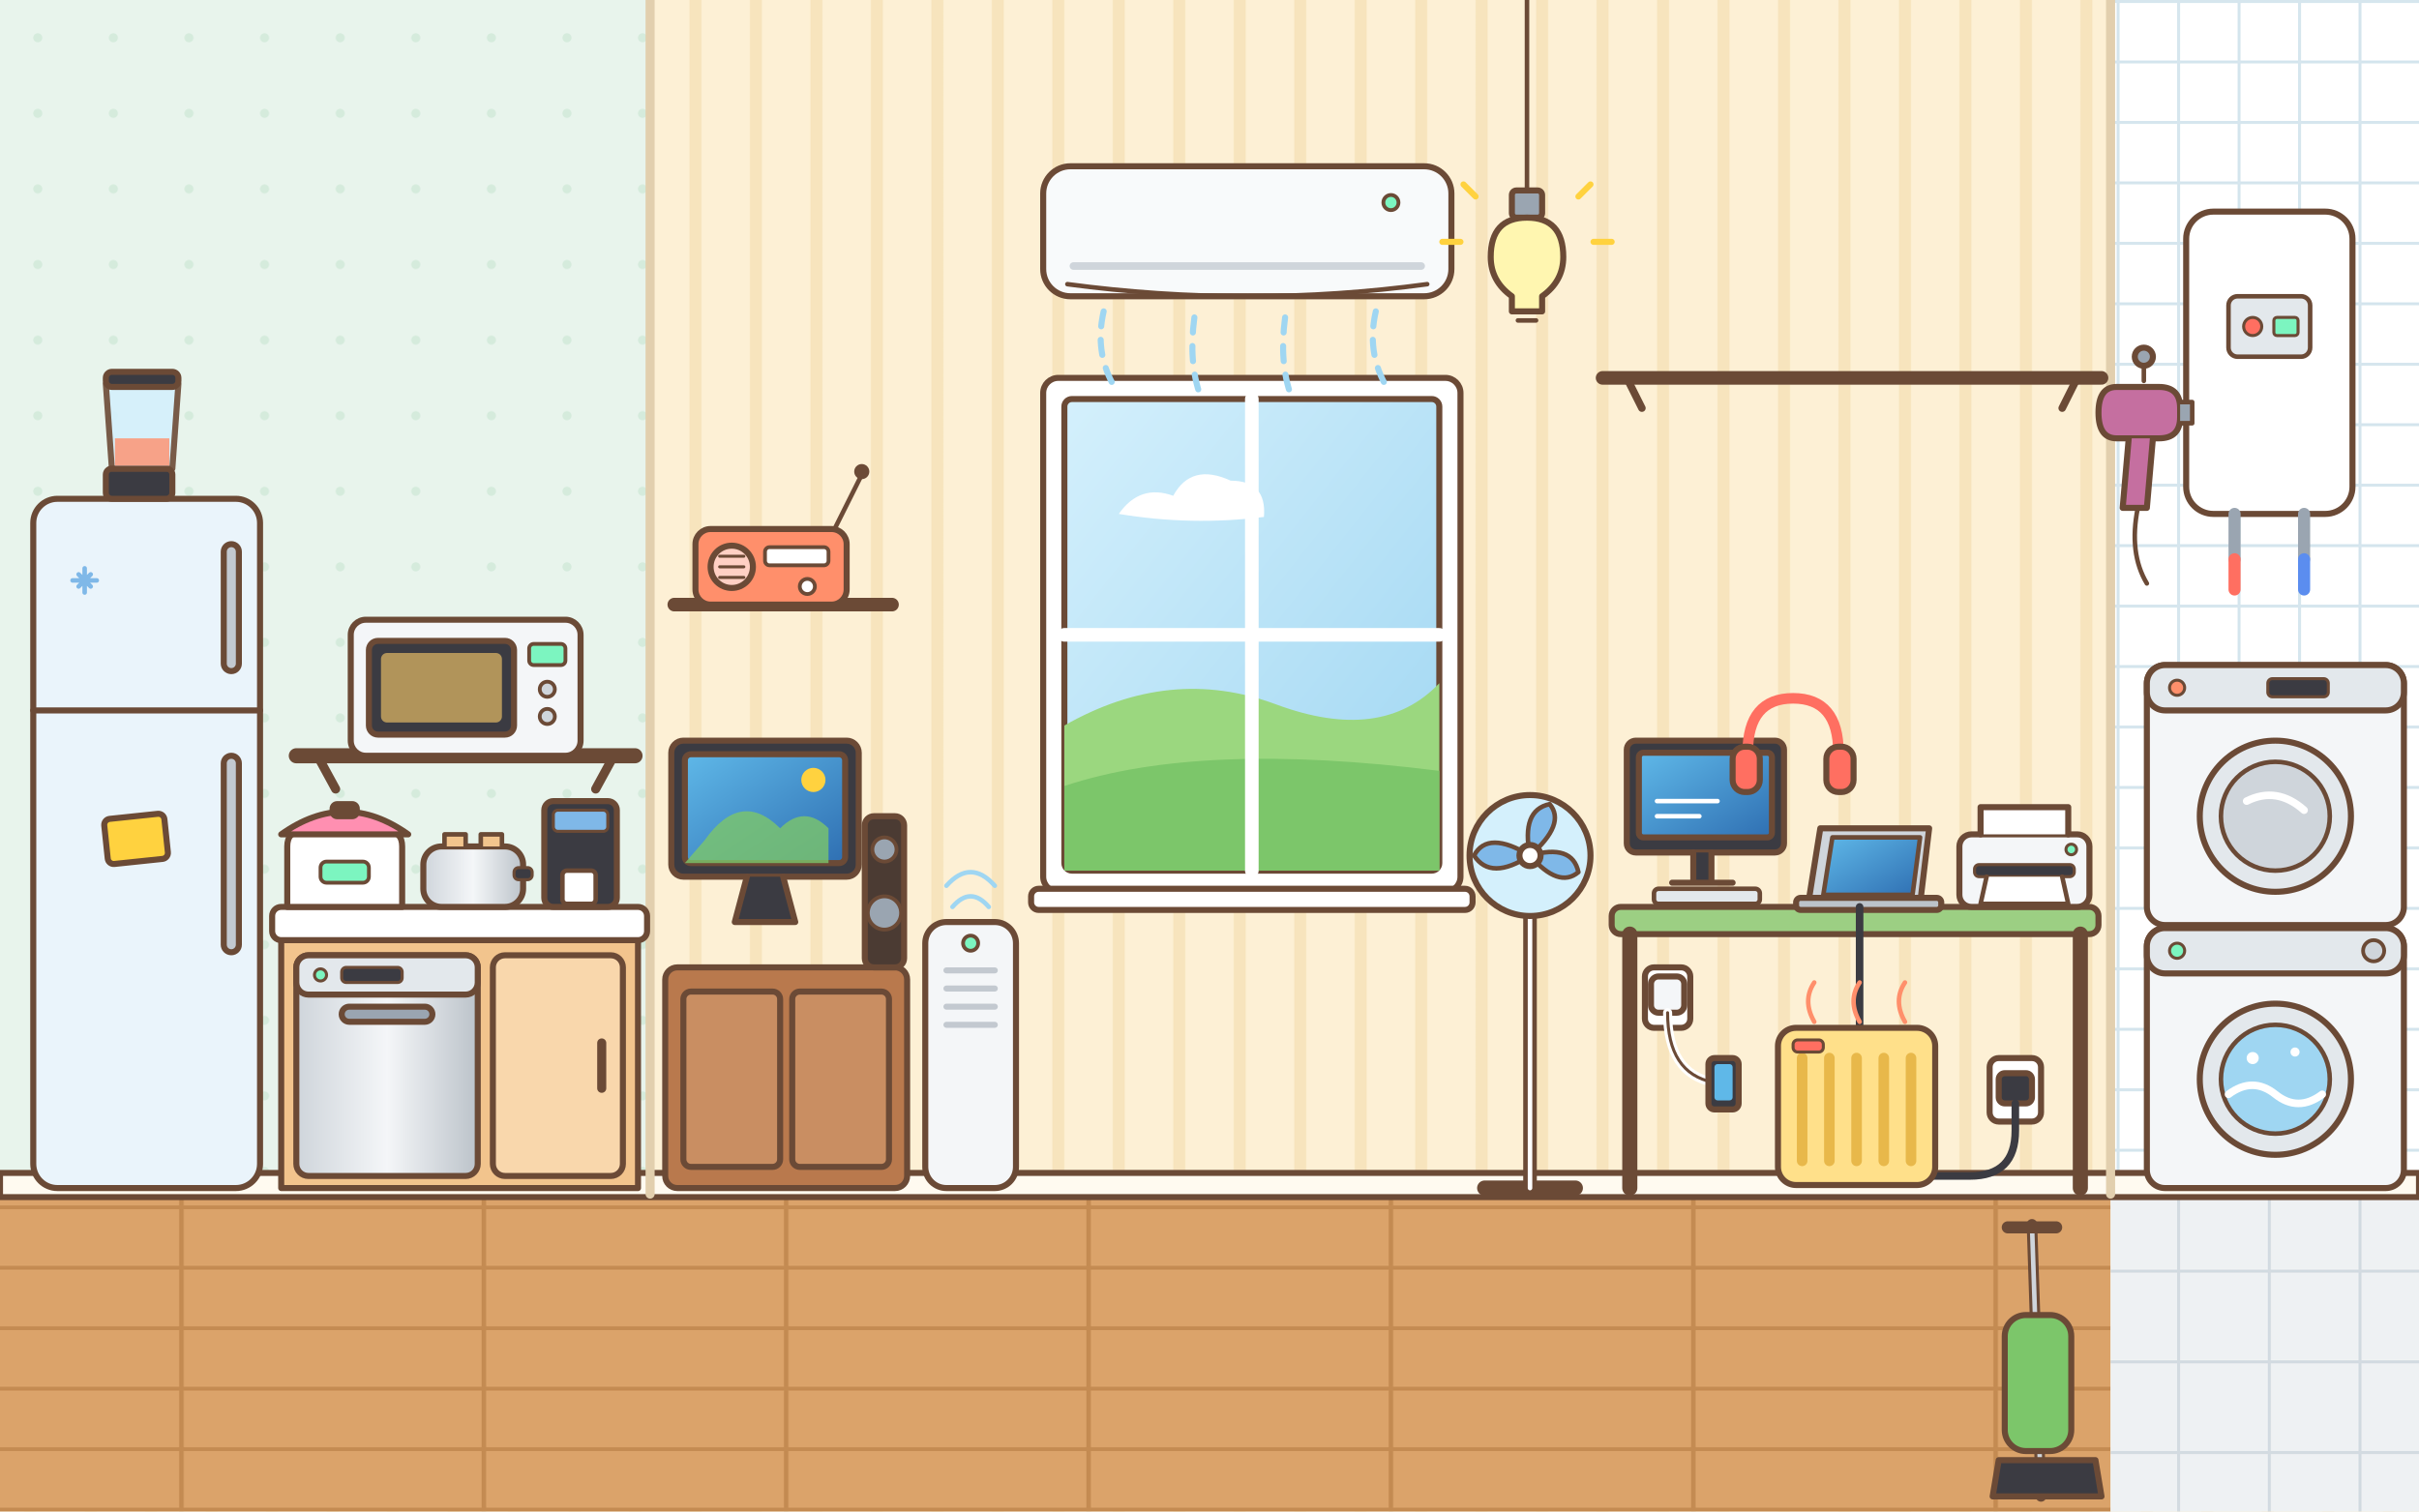
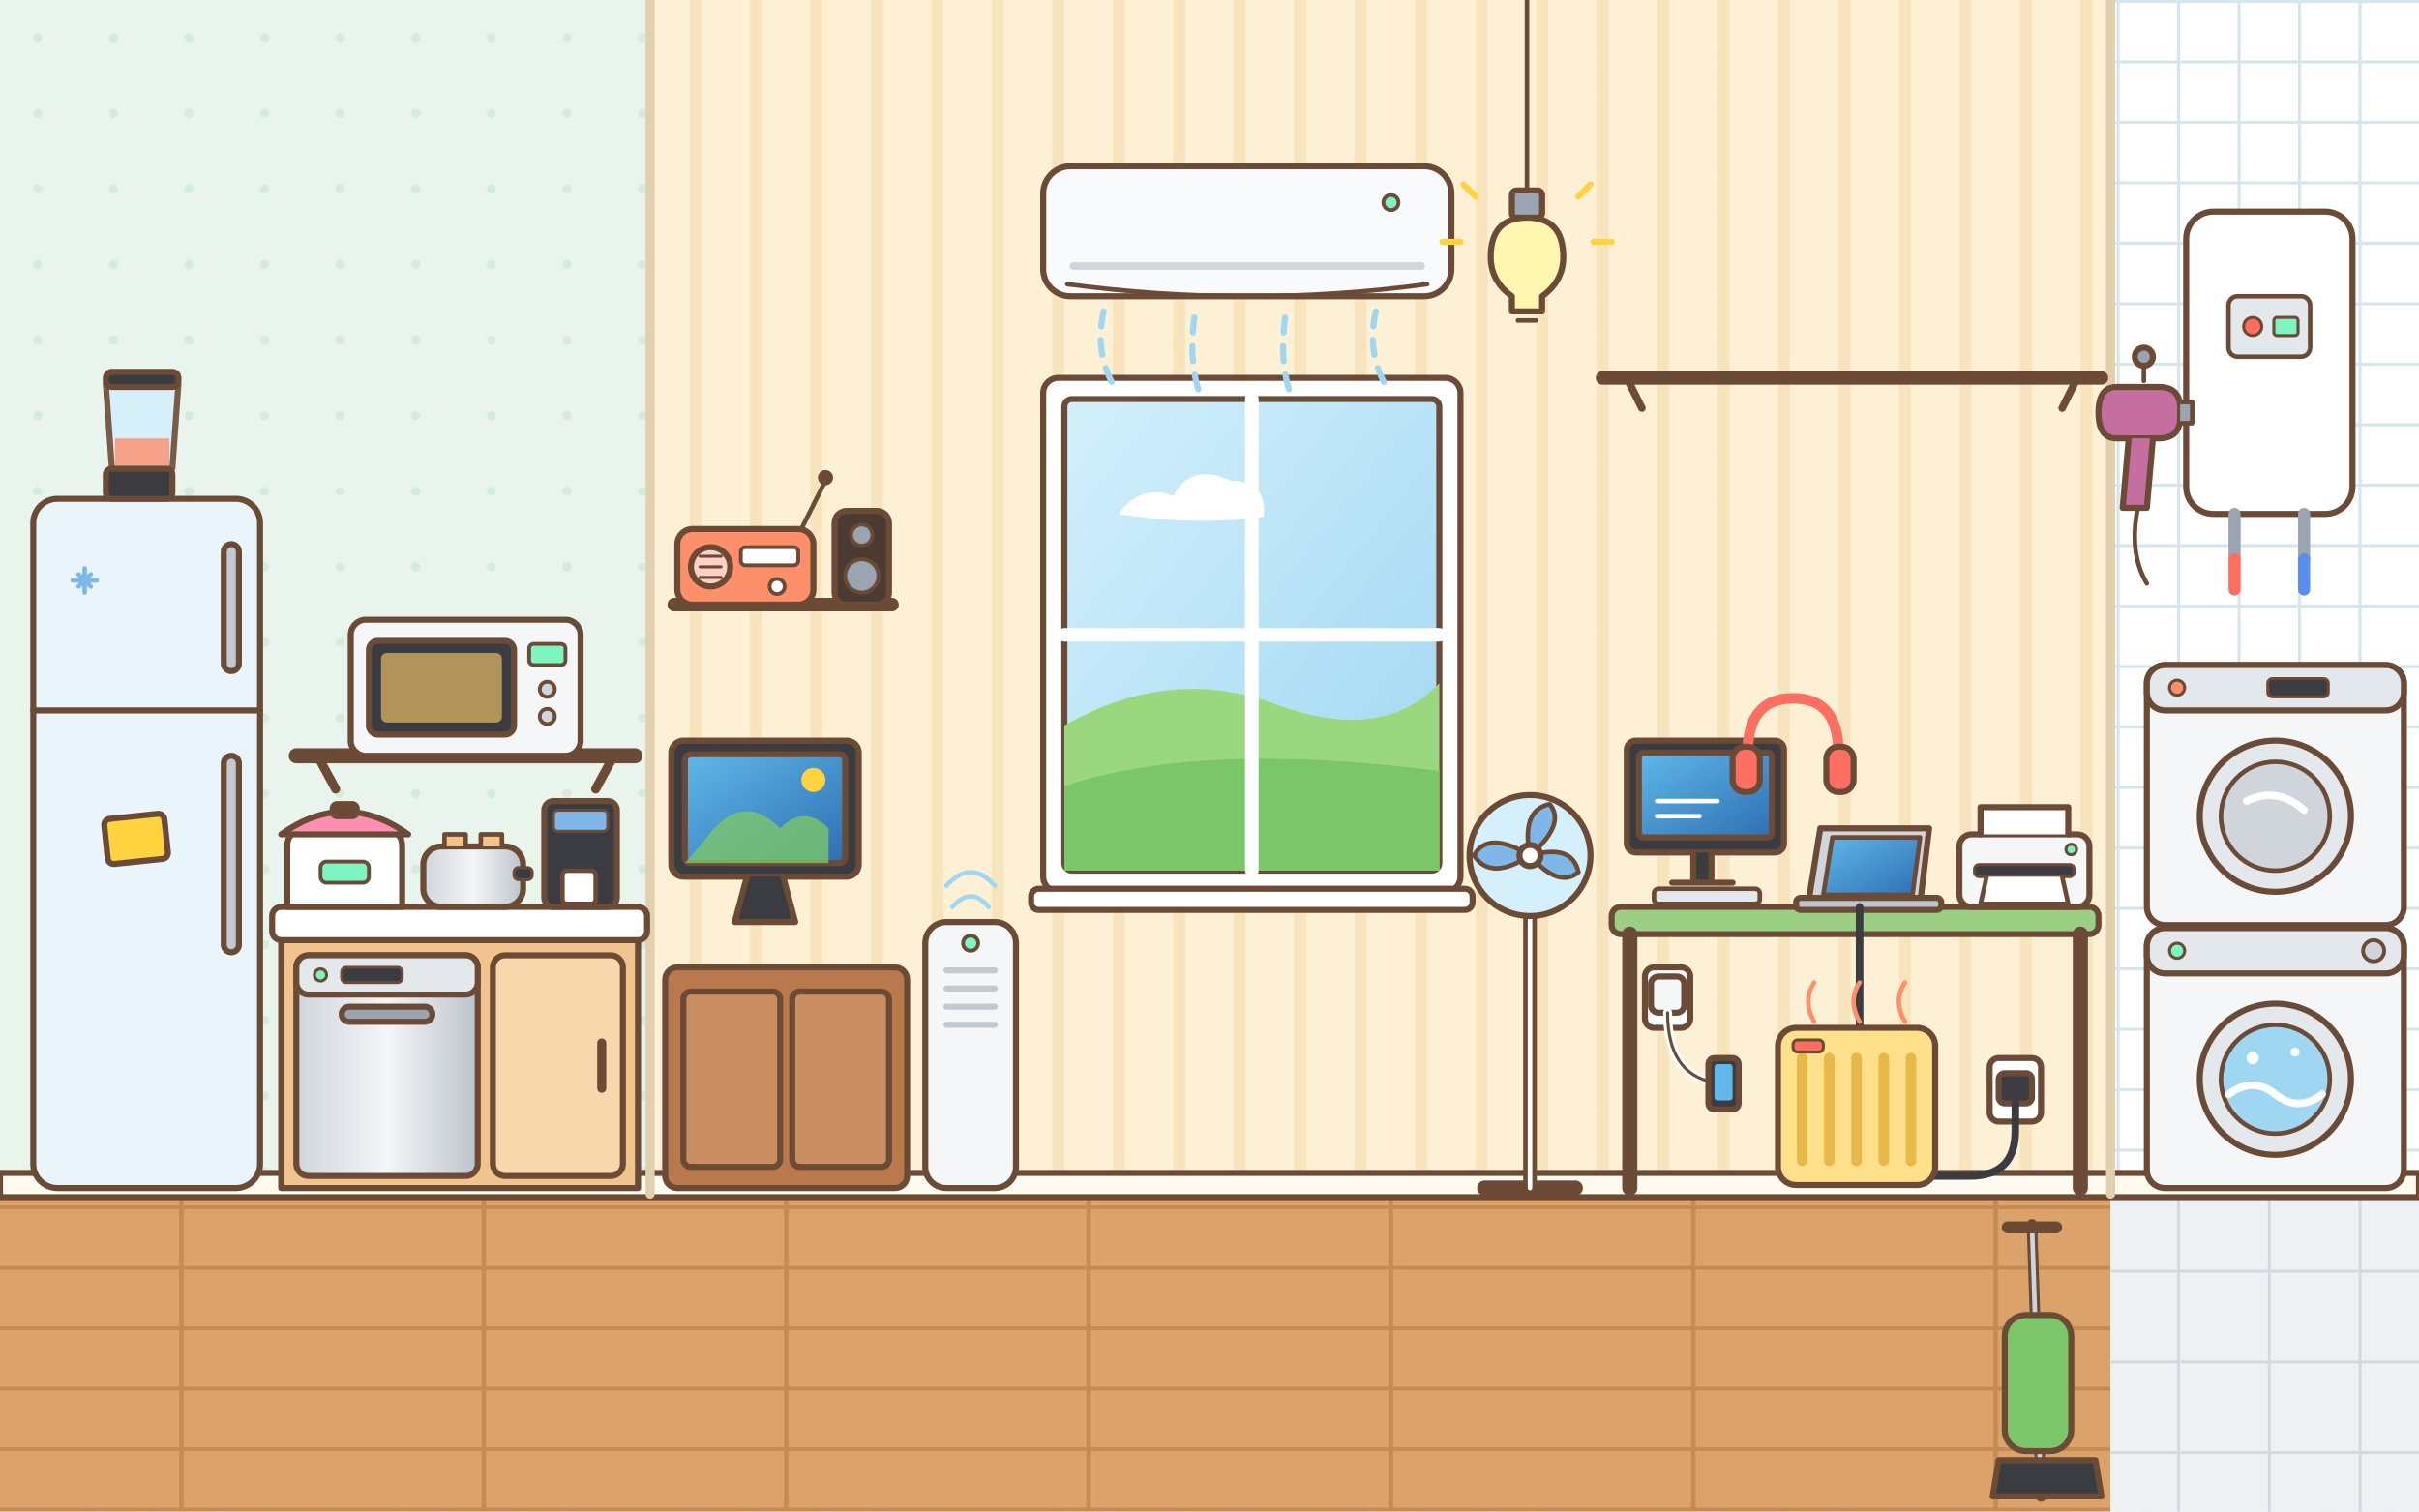
<svg xmlns="http://www.w3.org/2000/svg" viewBox="0 0 1600 1000">
  <defs>
    <pattern id="wallA" width="50" height="50" patternUnits="userSpaceOnUse">
      <rect width="50" height="50" fill="#e8f4ec" />
      <circle cx="25" cy="25" r="3" fill="#d5ebdc" />
    </pattern>
    <pattern id="wallB" width="40" height="40" patternUnits="userSpaceOnUse">
      <rect width="40" height="40" fill="#fdf0d5" />
      <path d="M20 0V40" stroke="#f7e4bd" stroke-width="8" />
    </pattern>
    <pattern id="tile" width="40" height="40" patternUnits="userSpaceOnUse">
      <rect width="40" height="40" fill="#ffffff" />
      <path d="M0 .5H40M.5 0V40" stroke="#d6e6ee" stroke-width="3" />
    </pattern>
    <pattern id="plank" width="200" height="40" patternUnits="userSpaceOnUse">
      <rect width="200" height="40" fill="#dba36a" />
      <path d="M0 39H200M120 0V40" stroke="#c48b52" stroke-width="3" />
    </pattern>
    <pattern id="ftile" width="60" height="60" patternUnits="userSpaceOnUse">
      <rect width="60" height="60" fill="#eef1f3" />
      <path d="M0 .5H60M.5 0V60" stroke="#d3dbe1" stroke-width="3" />
    </pattern>
    <linearGradient id="glass" x1="0" y1="0" x2="1" y2="1">
      <stop offset="0" stop-color="#d4f0fc" />
      <stop offset="1" stop-color="#9fd6f2" />
    </linearGradient>
    <linearGradient id="steel" x1="0" y1="0" x2="1" y2="0">
      <stop offset="0" stop-color="#cfd5db" />
      <stop offset=".5" stop-color="#f4f6f8" />
      <stop offset="1" stop-color="#bcc3ca" />
    </linearGradient>
    <linearGradient id="screen" x1="0" y1="0" x2="1" y2="1">
      <stop offset="0" stop-color="#5fb8e8" />
      <stop offset="1" stop-color="#2f6fb2" />
    </linearGradient>
  </defs>
  <g stroke="#6b4a36" stroke-width="4" stroke-linejoin="round" stroke-linecap="round">
    <rect width="1600" height="1000" fill="url(#wallB)" stroke="none" />
    <rect width="430" height="790" fill="url(#wallA)" stroke="none" />
    <rect x="1396" width="204" height="790" fill="url(#tile)" stroke="none" />
    <rect y="790" width="1396" height="210" fill="url(#plank)" stroke="none" />
    <rect x="1396" y="790" width="204" height="210" fill="url(#ftile)" stroke="none" />
    <rect y="776" width="1600" height="16" fill="#fffaf0" />
    <path d="M430 0V790M1396 0V790" stroke="#e2cfae" stroke-width="6" />
    <rect x="22" y="330" width="150" height="456" rx="16" fill="#eaf4fb" />
    <path d="M22 470H172" />
    <rect x="148" y="360" width="10" height="84" rx="5" fill="#c3c9d0" />
    <rect x="148" y="500" width="10" height="130" rx="5" fill="#c3c9d0" />
    <path d="M52 380l8 8M60 380l-8 8M56 376v16M48 384h16" stroke="#7fb8e8" stroke-width="3" />
    <rect x="70" y="540" width="40" height="30" rx="4" fill="#ffd23f" transform="rotate(-6 90 555)" />
    <path d="M196 500H420" stroke-width="10" />
    <path d="M210 500l12 22M406 500l-12 22" stroke-width="6" />
    <rect x="232" y="410" width="152" height="90" rx="10" fill="#f4f6f8" />
    <rect x="244" y="424" width="96" height="62" rx="6" fill="#3b3b42" />
    <rect x="252" y="432" width="80" height="46" rx="4" fill="#ffcf6b" opacity=".6" stroke="none" />
    <rect x="350" y="426" width="24" height="14" rx="3" fill="#7cf5c0" stroke-width="2.5" />
    <circle cx="362" cy="456" r="5" fill="#cfd5db" stroke-width="2.5" />
    <circle cx="362" cy="474" r="5" fill="#cfd5db" stroke-width="2.5" />
    <rect x="186" y="618" width="236" height="168" fill="#f2c48d" />
    <rect x="180" y="600" width="248" height="22" rx="6" fill="#fff" />
    <rect x="196" y="632" width="120" height="146" rx="8" fill="url(#steel)" />
    <rect x="196" y="632" width="120" height="26" rx="8" fill="#e3e8ec" />
    <circle cx="212" cy="645" r="4" fill="#7cf5c0" stroke-width="2" />
    <rect x="226" y="640" width="40" height="10" rx="3" fill="#3b3b42" stroke-width="2" />
    <rect x="226" y="666" width="60" height="10" rx="5" fill="#9aa5b1" />
    <rect x="326" y="632" width="86" height="146" rx="8" fill="#f9d7ac" />
    <path d="M398 690v30" stroke-width="6" />
    <path d="M190 600v-40q0-10 10-10h56q10 0 10 10v40z" fill="#fff" />
    <path d="M186 552q42-30 84 0z" fill="#ff8fb1" />
    <rect x="220" y="532" width="16" height="8" rx="3" fill="#6b4a36" />
    <rect x="212" y="570" width="32" height="14" rx="4" fill="#7cf5c0" stroke-width="2.5" />
    <rect x="280" y="560" width="66" height="40" rx="12" fill="url(#steel)" />
    <path d="M294 560v-8h14v8M318 560v-8h14v8" fill="#f2c48d" stroke-width="3" />
    <rect x="340" y="574" width="12" height="8" rx="3" fill="#3b3b42" stroke-width="2" />
    <rect x="70" y="310" width="44" height="20" rx="4" fill="#3b3b42" />
    <path d="M74 310l-4-56h48l-4 56z" fill="#d4f0fc" opacity=".9" />
    <path d="M76 290h36v18h-36z" fill="#ff8f6b" stroke="none" opacity=".8" />
    <rect x="70" y="246" width="48" height="10" rx="4" fill="#3b3b42" />
    <rect x="360" y="530" width="48" height="70" rx="6" fill="#3b3b42" />
    <rect x="366" y="536" width="36" height="14" rx="3" fill="#7fb8e8" stroke-width="2" />
    <rect x="372" y="576" width="22" height="22" rx="3" fill="#fff" stroke-width="3" />
    <path d="M446 400H590" stroke-width="9" />
-     <rect x="460" y="350" width="100" height="50" rx="10" fill="#ff8f6b" />
-     <circle cx="484" cy="375" r="14" fill="#ffd0c4" />
-     <path d="M476 368h16M476 375h16M476 382h16" stroke-width="2" />
-     <rect x="506" y="362" width="42" height="12" rx="3" fill="#fff" stroke-width="2.5" />
-     <circle cx="534" cy="388" r="5" fill="#fff" stroke-width="2.5" />
-     <path d="M552 350l18-36" stroke-width="3" />
-     <circle cx="570" cy="312" r="3" fill="#6b4a36" />
+     <g transform="translate(-12 0)">
+       <rect x="460" y="350" width="90" height="50" rx="10" fill="#ff8f6b" />
+       <circle cx="482" cy="375" r="13" fill="#ffd0c4" />
+       <path d="M475 368h14M475 375h14M475 382h14" stroke-width="2" />
+       <rect x="502" y="362" width="38" height="12" rx="3" fill="#fff" stroke-width="2.5" />
+       <circle cx="526" cy="388" r="5" fill="#fff" stroke-width="2.5" />
+       <path d="M542 350l16-32" stroke-width="3" />
+       <circle cx="558" cy="316" r="3" fill="#6b4a36" />
+     </g>
    <rect x="440" y="640" width="160" height="146" rx="8" fill="#b9794d" />
    <rect x="452" y="656" width="64" height="116" rx="5" fill="#c98e62" />
    <rect x="524" y="656" width="64" height="116" rx="5" fill="#c98e62" />
    <rect x="444" y="490" width="124" height="90" rx="8" fill="#3b3b42" />
    <rect x="453" y="499" width="106" height="72" rx="4" fill="url(#screen)" />
    <path d="M466 556q24-34 50-8q16-16 32 0V571H453z" fill="#7cc66a" stroke="none" opacity=".8" />
    <circle cx="538" cy="516" r="8" fill="#ffd23f" stroke="none" />
    <path d="M494 580l-8 30h40l-8-30" fill="#3b3b42" />
-     <rect x="572" y="540" width="26" height="100" rx="6" fill="#4b3b33" />
-     <circle cx="585" cy="562" r="8" fill="#9aa5b1" stroke-width="2.5" />
-     <circle cx="585" cy="604" r="11" fill="#9aa5b1" stroke-width="2.5" />
+     <rect x="552" y="338" width="36" height="62" rx="8" fill="#4b3b33" />
+     <circle cx="570" cy="354" r="7" fill="#9aa5b1" stroke-width="2.5" />
+     <circle cx="570" cy="381" r="11" fill="#9aa5b1" stroke-width="2.5" />
    <rect x="612" y="610" width="60" height="176" rx="14" fill="#f4f6f8" />
    <g fill="#c3c9d0" stroke="none">
      <rect x="624" y="640" width="36" height="4" rx="2" />
      <rect x="624" y="652" width="36" height="4" rx="2" />
      <rect x="624" y="664" width="36" height="4" rx="2" />
      <rect x="624" y="676" width="36" height="4" rx="2" />
    </g>
    <circle cx="642" cy="624" r="5" fill="#7cf5c0" stroke-width="2.5" />
    <path d="M630 600q12-14 24 0M626 586q16-18 32 0" fill="none" stroke="#9fd6f2" stroke-width="3" />
    <rect x="690" y="250" width="276" height="340" rx="10" fill="#fff" />
    <rect x="704" y="264" width="248" height="312" rx="5" fill="url(#glass)" />
    <path d="M740 340q14-20 36-12q12-22 38-10q24 0 22 24q-48 6-96-2z" fill="#fff" stroke="none" />
    <path d="M704 480q70-40 140-14t108-14V576H704z" fill="#9bd77f" stroke="none" />
    <path d="M704 520q90-30 248-10V576H704z" fill="#7cc66a" stroke="none" />
    <path d="M828 264V576M704 420H952" stroke="#fff" stroke-width="9" />
    <rect x="682" y="588" width="292" height="14" rx="5" fill="#fff" />
    <rect x="690" y="110" width="270" height="86" rx="18" fill="#f8fafb" />
    <path d="M710 176H940" stroke="#cfd5db" stroke-width="5" />
    <path d="M706 188q120 16 238 0" fill="none" stroke-width="3" />
    <circle cx="920" cy="134" r="5" fill="#7cf5c0" stroke-width="2.5" />
    <g fill="none" stroke="#9fd6f2" stroke-width="4" stroke-dasharray="10 9">
      <path d="M730 206q-6 26 6 48" />
      <path d="M790 210q-4 30 4 52" />
      <path d="M850 210q-4 30 4 52" />
      <path d="M910 206q-6 26 6 48" />
    </g>
    <path d="M1010 0V130" stroke-width="3" />
    <rect x="1000" y="126" width="20" height="18" rx="3" fill="#9aa5b1" />
    <path d="M1010 144q-24 0-24 26q0 16 14 26v10h20v-10q14-10 14-26q0-26-24-26z" fill="#fff6b0" />
    <path d="M1004 206h12M1004 212h12" stroke-width="3" />
    <g stroke="#ffd23f" stroke-width="4">
      <path d="M966 160h-12M1054 160h12M976 130l-8-8M1044 130l8-8" />
    </g>
    <path d="M982 786h60" stroke-width="10" />
    <path d="M1012 786V600" stroke-width="9" />
    <path d="M1012 786V600" stroke="#fff" stroke-width="3" />
    <circle cx="1012" cy="566" r="40" fill="#d4f0fc" />
    <path d="M1012 566q-6-30 13-34q11 13-13 34zM1012 566q28-8 32 11q-13 11-32-11zM1012 566q-26 17-37 0q9-17 37 0z" fill="#7fb8e8" stroke-width="3" />
    <circle cx="1012" cy="566" r="7" fill="#fff" />
    <path d="M1060 250H1390" stroke-width="9" />
    <path d="M1076 250l10 20M1374 250l-10 20" stroke-width="5" />
    <rect x="1066" y="600" width="322" height="18" rx="6" fill="#9ccf83" />
    <path d="M1078 618V786M1376 618V786" stroke-width="10" />
    <rect x="1076" y="490" width="104" height="74" rx="6" fill="#3b3b42" />
    <rect x="1084" y="498" width="88" height="56" rx="3" fill="url(#screen)" />
    <path d="M1096 530h40M1096 540h28" stroke="#fff" stroke-width="3" />
    <path d="M1120 564v20h-14h40h-14v-20" fill="#3b3b42" />
    <rect x="1094" y="588" width="70" height="10" rx="3" fill="#e3e8ec" stroke-width="3" />
    <path d="M1156 498q0-36 30-36q30 0 30 36" fill="none" stroke="#ff6f61" stroke-width="7" />
    <rect x="1146" y="494" width="18" height="30" rx="8" fill="#ff6f61" />
    <rect x="1208" y="494" width="18" height="30" rx="8" fill="#ff6f61" />
    <path d="M1196 598l8-50h72l-6 50z" fill="#cfd5db" />
    <path d="M1206 592l6-38h58l-5 38z" fill="url(#screen)" stroke-width="3" />
    <rect x="1188" y="594" width="96" height="8" rx="3" fill="#bcc3ca" />
    <rect x="1296" y="552" width="86" height="48" rx="8" fill="#f4f6f8" />
    <path d="M1310 552v-18h58v18" fill="#fff" />
    <rect x="1306" y="572" width="66" height="8" rx="3" fill="#3b3b42" stroke-width="2" />
    <path d="M1314 580l-4 18h58l-4-18" fill="#fff" stroke-width="3" />
    <circle cx="1370" cy="562" r="3.5" fill="#7cf5c0" stroke-width="2" />
    <rect x="1316" y="700" width="34" height="42" rx="6" fill="#fff" />
    <rect x="1322" y="710" width="22" height="20" rx="4" fill="#3b3b42" />
    <path d="M1333 730v18q0 30-30 30H1250q-20 0-20-20v-158" fill="none" stroke="#3b3b42" stroke-width="5" />
    <rect x="1088" y="640" width="30" height="40" rx="6" fill="#fff" />
    <rect x="1092" y="646" width="22" height="24" rx="5" fill="#f4f6f8" />
    <path d="M1103 670q0 40 30 46" fill="none" stroke="#fff" stroke-width="6" />
    <path d="M1103 670q0 40 30 46" fill="none" stroke-width="2" />
    <rect x="1130" y="700" width="20" height="34" rx="4" fill="#3b3b42" />
    <rect x="1134" y="704" width="12" height="24" rx="2" fill="#5fb8e8" stroke="none" />
    <rect x="1176" y="680" width="104" height="104" rx="12" fill="#ffe08a" />
    <path d="M1192 700v68M1210 700v68M1228 700v68M1246 700v68M1264 700v68" stroke="#e8b84a" stroke-width="7" />
    <rect x="1186" y="688" width="20" height="8" rx="3" fill="#ff6f61" stroke-width="2" />
    <path d="M1200 676q-8-14 0-26M1230 676q-8-14 0-26M1260 676q-8-14 0-26" fill="none" stroke="#ff8f6b" stroke-width="3" />
    <rect x="1446" y="140" width="110" height="200" rx="18" fill="#fff" />
    <rect x="1474" y="196" width="54" height="40" rx="6" fill="#e3e8ec" stroke-width="3" />
    <circle cx="1490" cy="216" r="6" fill="#ff6f61" stroke-width="2" />
    <rect x="1504" y="210" width="16" height="12" rx="2" fill="#7cf5c0" stroke-width="2" />
    <path d="M1478 340v30M1524 340v30" stroke="#9aa5b1" stroke-width="8" />
    <path d="M1478 370v20" stroke="#ff6f61" stroke-width="8" />
    <path d="M1524 370v20" stroke="#5b8def" stroke-width="8" />
    <g>
      <circle cx="1418" cy="236" r="6" fill="#9aa5b1" />
      <path d="M1418 242v10" stroke-width="3" />
      <path d="M1400 256h28q14 0 14 14v6q0 14-14 14h-28q-12 0-12-17q0-17 12-17z" fill="#c56fa0" />
      <path d="M1442 266h8v14h-8" fill="#9aa5b1" stroke-width="3" />
      <path d="M1408 290l-4 46h16l4-46" fill="#c56fa0" />
      <path d="M1414 336q-6 30 6 50" fill="none" stroke-width="3" />
    </g>
    <rect x="1420" y="440" width="170" height="172" rx="12" fill="#f4f6f8" />
    <rect x="1420" y="440" width="170" height="30" rx="12" fill="#e3e8ec" />
    <circle cx="1440" cy="455" r="5" fill="#ff8f6b" stroke-width="2" />
    <rect x="1500" y="449" width="40" height="12" rx="3" fill="#3b3b42" stroke-width="2" />
    <circle cx="1505" cy="540" r="50" fill="#e3e8ec" />
    <circle cx="1505" cy="540" r="36" fill="#cfd5db" stroke-width="3" />
    <path d="M1486 530q20-10 38 6" fill="none" stroke="#fff" stroke-width="5" />
    <rect x="1420" y="614" width="170" height="172" rx="12" fill="#f4f6f8" />
    <rect x="1420" y="614" width="170" height="30" rx="12" fill="#e3e8ec" />
    <circle cx="1440" cy="629" r="5" fill="#7cf5c0" stroke-width="2" />
    <circle cx="1570" cy="629" r="7" fill="#cfd5db" stroke-width="2.5" />
    <circle cx="1505" cy="714" r="50" fill="#e3e8ec" />
    <circle cx="1505" cy="714" r="36" fill="#9fd6f2" stroke-width="3" />
    <path d="M1474 724q16-12 31 0t31 0" fill="none" stroke="#fff" stroke-width="5" />
    <g fill="#fff" stroke="none">
      <circle cx="1490" cy="700" r="4" />
      <circle cx="1518" cy="696" r="3" />
    </g>
    <path d="M1350 990l-6-180" stroke-width="7" />
    <path d="M1350 990l-6-180" stroke="#cfd5db" stroke-width="3" />
    <path d="M1328 812h32" stroke-width="8" />
    <rect x="1326" y="870" width="44" height="90" rx="14" fill="#7cc66a" />
    <path d="M1318 990h72l-4-24h-64z" fill="#3b3b42" />
  </g>
</svg>
